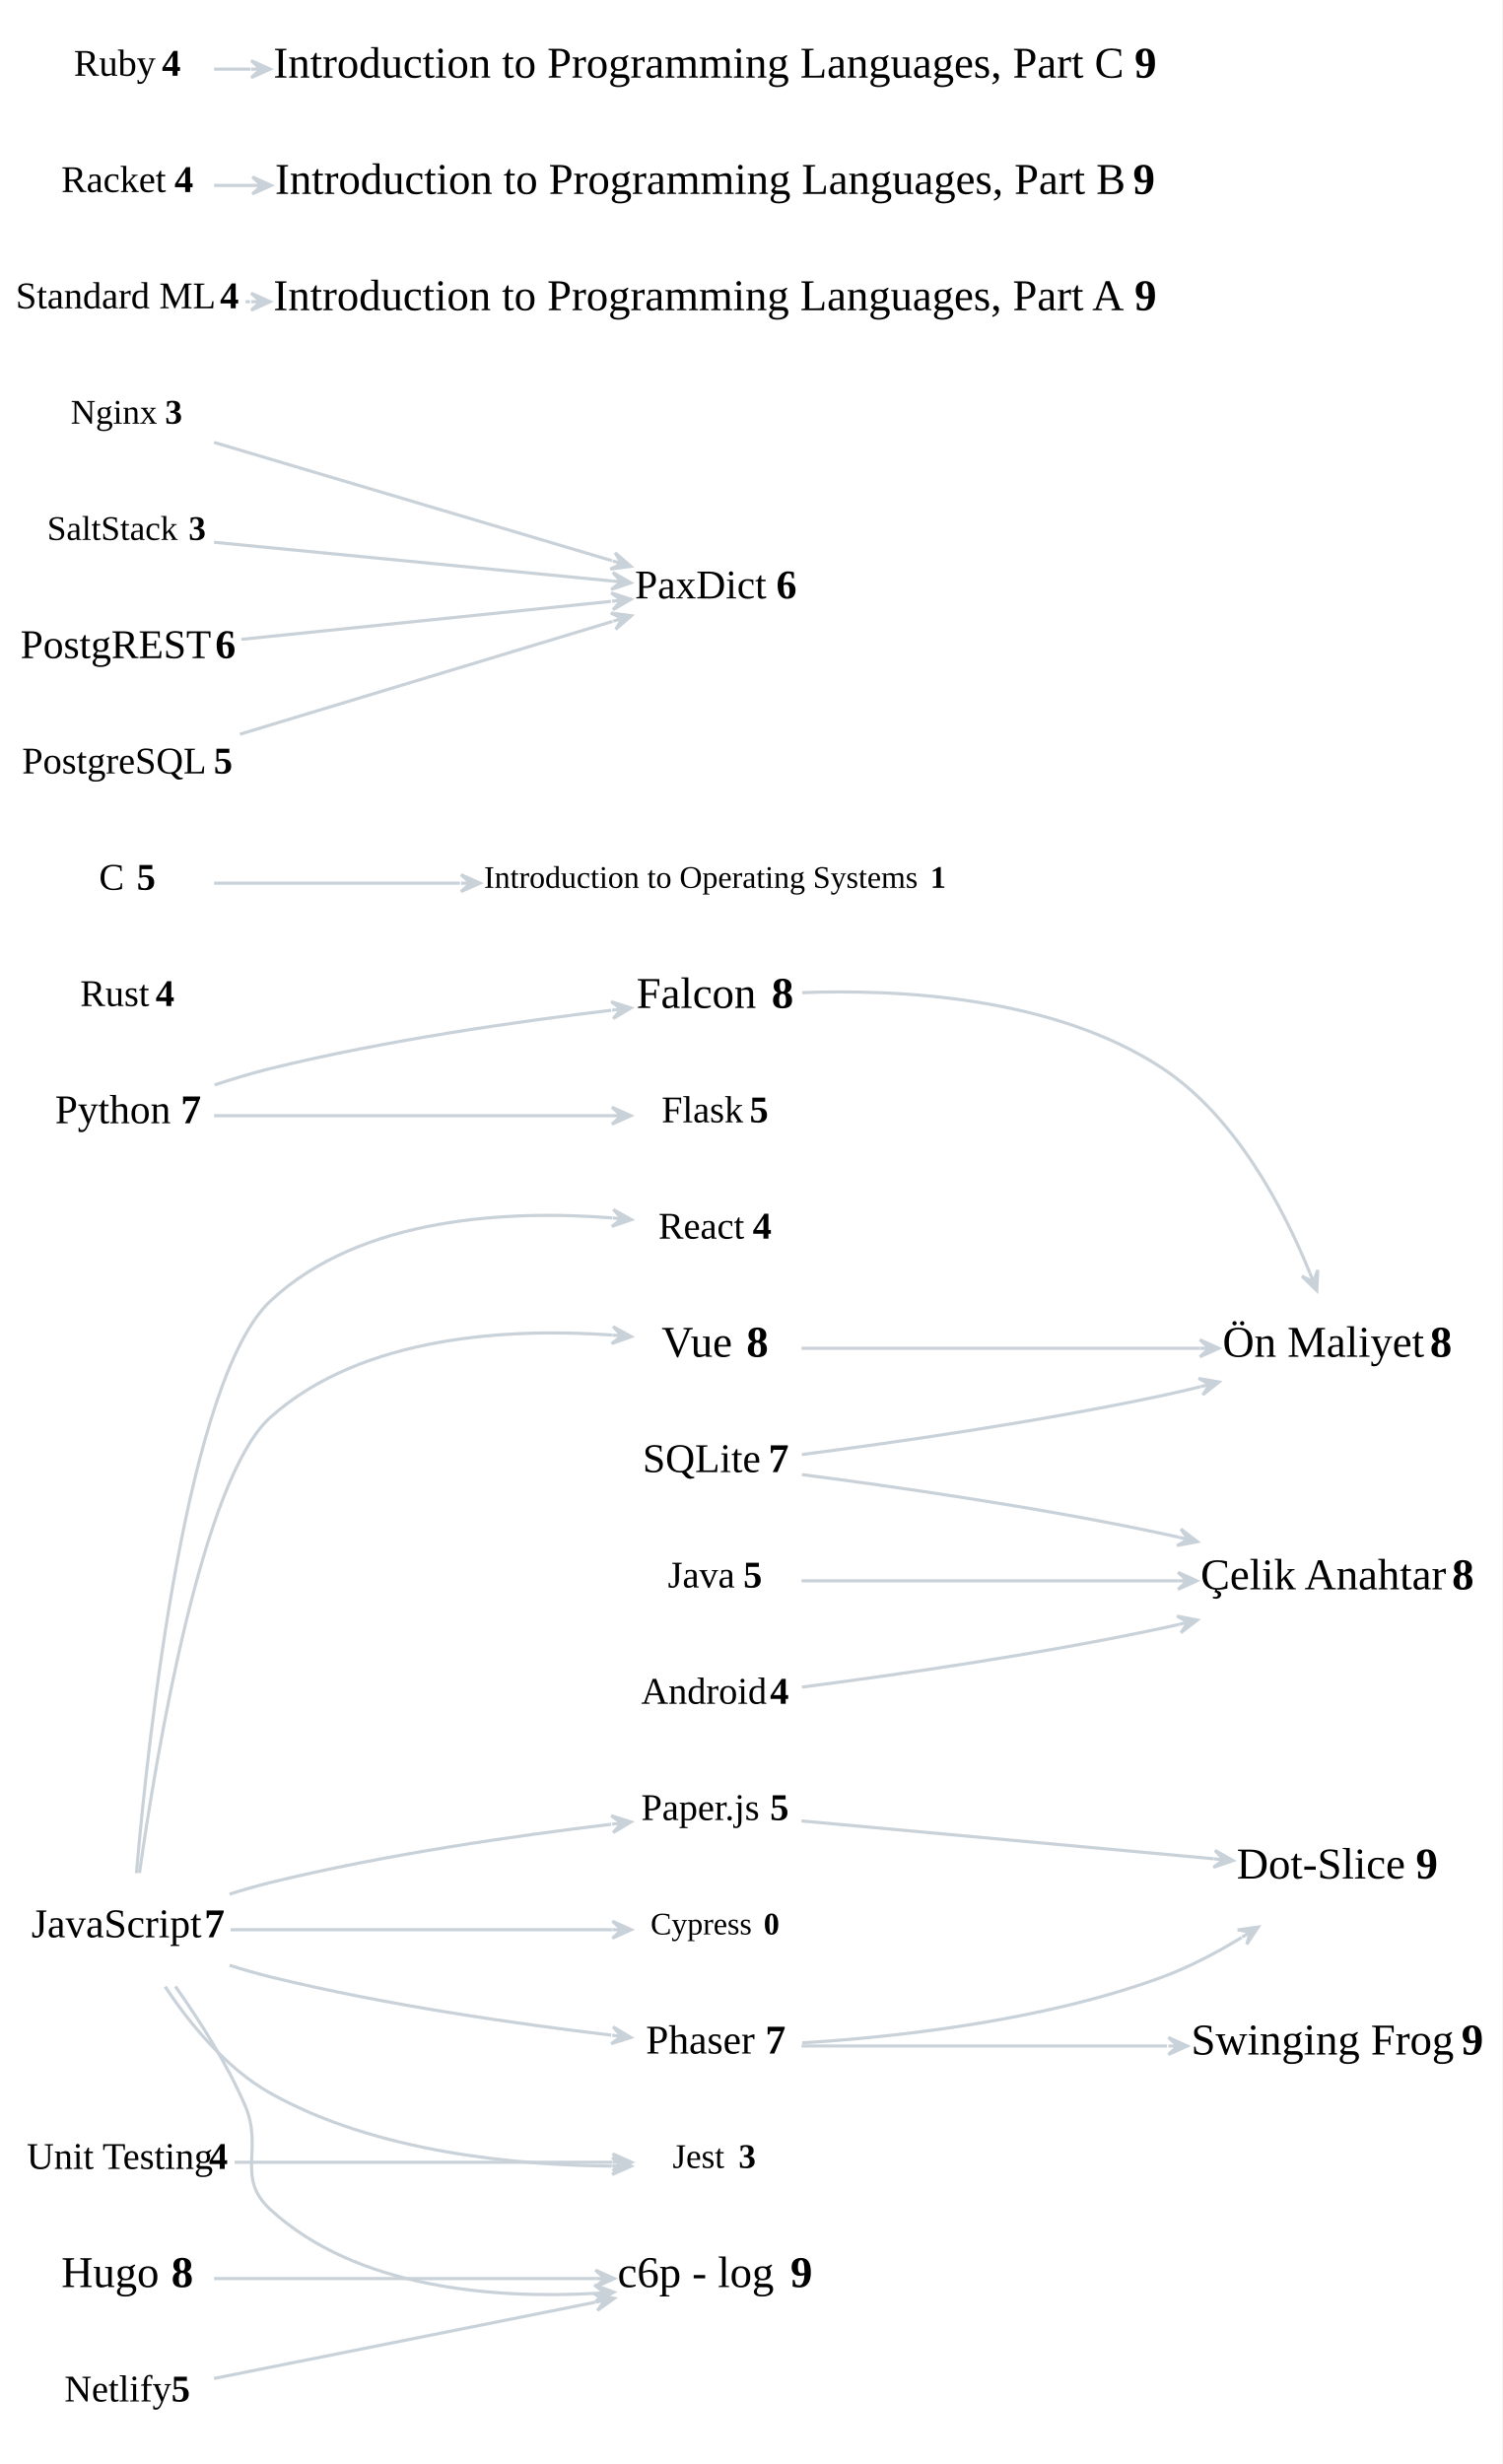
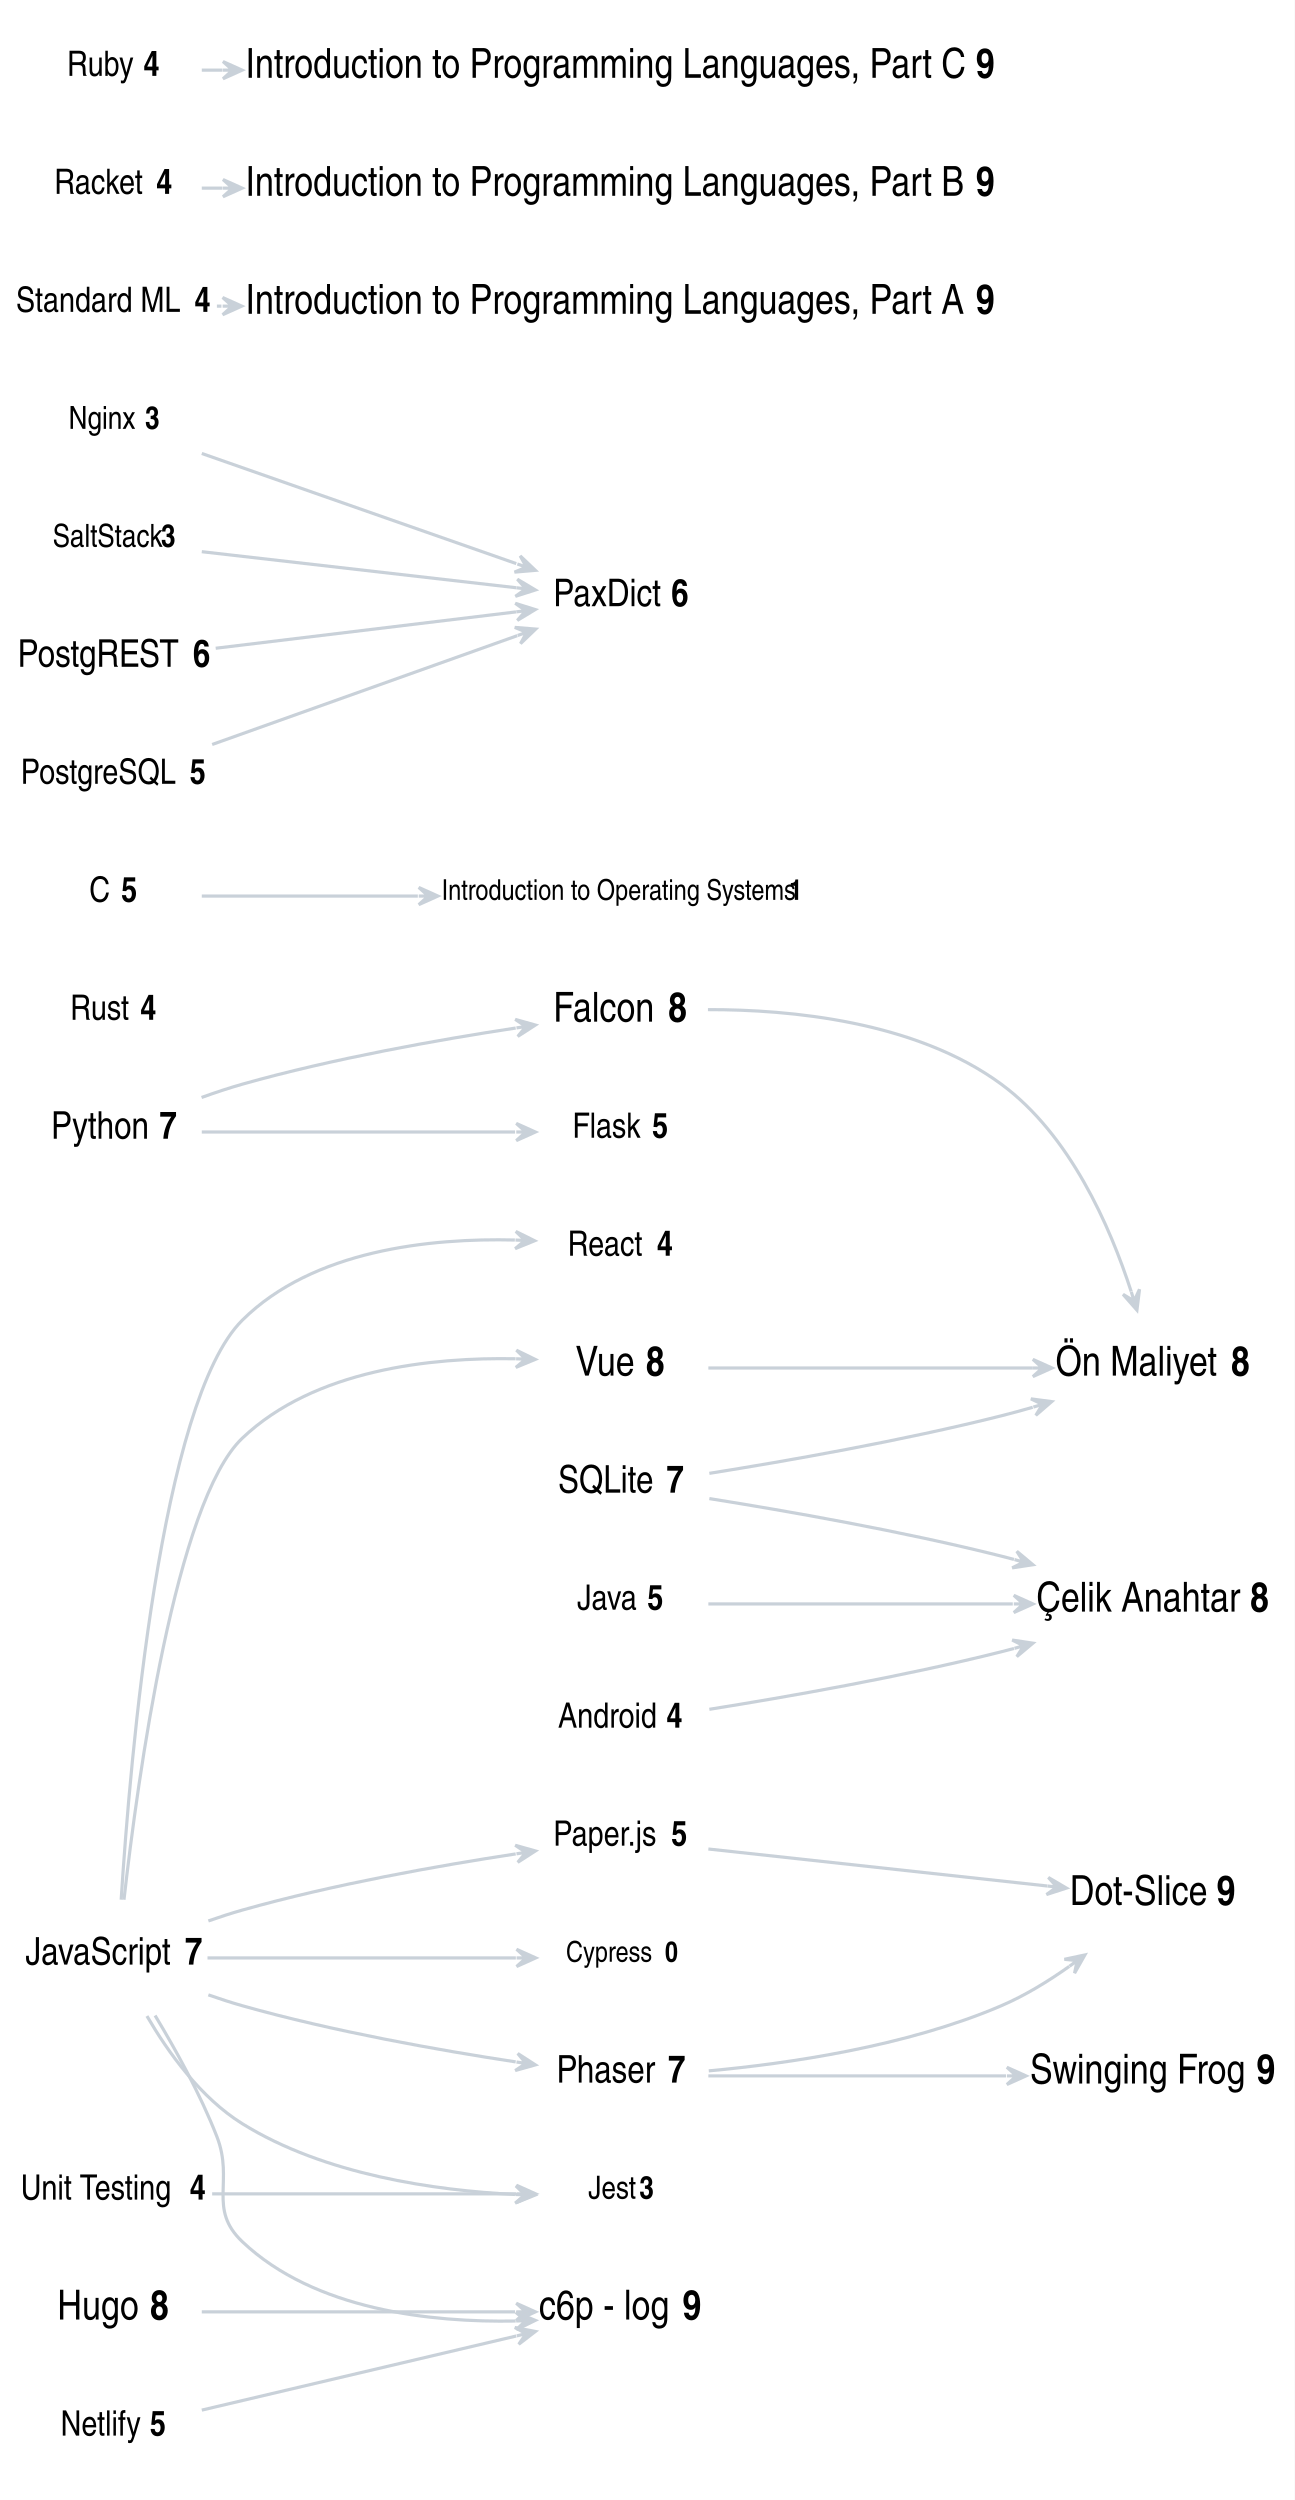
- <svg xmlns="http://www.w3.org/2000/svg" xmlns:xlink="http://www.w3.org/1999/xlink" width="478pt" height="784pt" viewBox="0.00 0.00 478.00 784.00">
-   <g id="skills" class="graph" transform="scale(1 1) rotate(0) translate(4 780)">
-     <polygon fill="white" stroke="transparent" points="-4,4 -4,-780 474,-780 474,4 -4,4" />
-     <g id="skills_edge2" class="edge">
-       <path fill="none" stroke="#c9d1d9" d="M39.41,-184C43.27,-228.36 55.51,-341.1 82,-366 110.94,-393.2 158.93,-394.96 190.76,-392.48" />
-       <polygon fill="#c9d1d9" stroke="#c9d1d9" points="196.9,-391.93 191.16,-395.15 193.91,-392.2 190.92,-392.46 190.92,-392.46 190.92,-392.46 193.91,-392.2 190.68,-389.78 196.9,-391.93 196.9,-391.93" />
-     </g>
-     <g id="skills_edge3" class="edge">
-       <path fill="none" stroke="#c9d1d9" d="M40.38,-184.04C45.82,-222.28 60.34,-309.58 82,-329 111.48,-355.44 159.12,-357.44 190.75,-355.21" />
-       <polygon fill="#c9d1d9" stroke="#c9d1d9" points="196.85,-354.71 191.08,-357.89 193.86,-354.96 190.87,-355.2 190.87,-355.2 190.87,-355.2 193.86,-354.96 190.65,-352.51 196.85,-354.71 196.85,-354.71" />
-     </g>
-     <g id="skills_edge4" class="edge">
-       <path fill="none" stroke="#c9d1d9" d="M69.38,-166C103.16,-166 156.6,-166 190.72,-166" />
-       <polygon fill="#c9d1d9" stroke="#c9d1d9" points="196.86,-166 190.86,-168.7 193.86,-166 190.86,-166 190.86,-166 190.86,-166 193.86,-166 190.86,-163.3 196.86,-166 196.86,-166" />
-     </g>
-     <g id="skills_edge5" class="edge">
-       <path fill="none" stroke="#c9d1d9" d="M48.53,-147.88C56.27,-136.27 67.87,-121.93 82,-114 115.68,-95.09 160.63,-91.05 190.64,-90.79" />
-       <polygon fill="#c9d1d9" stroke="#c9d1d9" points="196.8,-90.78 190.81,-93.49 193.8,-90.78 190.8,-90.79 190.8,-90.79 190.8,-90.79 193.8,-90.78 190.8,-88.09 196.8,-90.78 196.8,-90.78" />
-     </g>
-     <g id="skills_edge17" class="edge">
-       <path fill="none" stroke="#c9d1d9" d="M51.81,-147.95C59.32,-137.38 68.22,-123.49 74,-110 79.94,-96.13 70.89,-87.22 82,-77 109.52,-51.68 153.6,-48.57 185.15,-50.28" />
-       <polygon fill="#c9d1d9" stroke="#c9d1d9" points="191.29,-50.68 185.12,-52.98 188.29,-50.49 185.3,-50.29 185.3,-50.29 185.3,-50.29 188.29,-50.49 185.48,-47.6 191.29,-50.68 191.29,-50.68" />
-     </g>
-     <g id="skills_edge19" class="edge">
-       <path fill="none" stroke="#c9d1d9" d="M69.05,-177.33C73.36,-178.69 77.77,-179.96 82,-181 118.68,-190.04 161.68,-196.12 190.47,-199.55" />
-       <polygon fill="#c9d1d9" stroke="#c9d1d9" points="196.74,-200.29 190.47,-202.27 193.76,-199.94 190.78,-199.59 190.78,-199.59 190.78,-199.59 193.76,-199.94 191.1,-196.91 196.74,-200.29 196.74,-200.29" />
-     </g>
-     <g id="skills_edge20" class="edge">
-       <path fill="none" stroke="#c9d1d9" d="M69.05,-154.67C73.36,-153.31 77.77,-152.04 82,-151 118.68,-141.96 161.68,-135.88 190.47,-132.45" />
-       <polygon fill="#c9d1d9" stroke="#c9d1d9" points="196.74,-131.71 191.1,-135.09 193.76,-132.06 190.78,-132.41 190.78,-132.41 190.78,-132.41 193.76,-132.06 190.47,-129.73 196.74,-131.71 196.74,-131.71" />
-     </g>
-     <g id="skills_edge7" class="edge">
-       <path fill="none" stroke="#c9d1d9" d="M64.11,-425C97.35,-425 154.75,-425 190.71,-425" />
-       <polygon fill="#c9d1d9" stroke="#c9d1d9" points="196.72,-425 190.72,-427.7 193.72,-425 190.72,-425 190.72,-425 190.72,-425 193.72,-425 190.72,-422.3 196.72,-425 196.72,-425" />
-     </g>
-     <g id="skills_edge8" class="edge">
-       <path fill="none" stroke="#c9d1d9" d="M64.3,-434.8C70.08,-436.71 76.2,-438.57 82,-440 118.68,-449.04 161.68,-455.12 190.47,-458.55" />
-       <polygon fill="#c9d1d9" stroke="#c9d1d9" points="196.74,-459.29 190.47,-461.27 193.76,-458.94 190.78,-458.59 190.78,-458.59 190.78,-458.59 193.76,-458.94 191.1,-455.91 196.74,-459.29 196.74,-459.29" />
-     </g>
-     <g id="skills_edge6" class="edge">
-       <path fill="none" stroke="#c9d1d9" d="M70.65,-92C104.53,-92 157.2,-92 190.88,-92" />
-       <polygon fill="#c9d1d9" stroke="#c9d1d9" points="196.95,-92 190.95,-94.7 193.95,-92 190.95,-92 190.95,-92 190.95,-92 193.95,-92 190.95,-89.3 196.95,-92 196.95,-92" />
-     </g>
-     <g id="skills_edge11" class="edge">
-       <path fill="none" stroke="#c9d1d9" d="M251.03,-351C283.35,-351 338.95,-351 377.73,-351" />
-       <polygon fill="#c9d1d9" stroke="#c9d1d9" points="383.8,-351 377.8,-353.7 380.8,-351 377.8,-351 377.8,-351 377.8,-351 380.8,-351 377.8,-348.3 383.8,-351 383.8,-351" />
-     </g>
-     <g id="skills_edge9" class="edge">
-       <path fill="none" stroke="#c9d1d9" d="M251.24,-464.15C281.44,-465.3 331.32,-463.02 366,-440 389.24,-424.57 404.39,-395.63 412.79,-374.94" />
-       <polygon fill="#c9d1d9" stroke="#c9d1d9" points="414.98,-369.34 415.31,-375.91 413.89,-372.13 412.8,-374.92 412.8,-374.92 412.8,-374.92 413.89,-372.13 410.28,-373.94 414.98,-369.34 414.98,-369.34" />
-     </g>
-     <g id="skills_edge12" class="edge">
-       <path fill="none" stroke="#c9d1d9" d="M64.11,-639.24C97.35,-629.36 154.75,-612.29 190.71,-601.6" />
-       <polygon fill="#c9d1d9" stroke="#c9d1d9" points="196.72,-599.81 191.74,-604.11 193.84,-600.67 190.97,-601.52 190.97,-601.52 190.97,-601.52 193.84,-600.67 190.2,-598.93 196.72,-599.81 196.72,-599.81" />
-     </g>
-     <g id="skills_edge13" class="edge">
-       <path fill="none" stroke="#c9d1d9" d="M64.11,-607.46C97.35,-604.23 154.75,-598.64 190.71,-595.14" />
-       <polygon fill="#c9d1d9" stroke="#c9d1d9" points="196.72,-594.56 191.01,-597.83 193.73,-594.85 190.75,-595.14 190.75,-595.14 190.75,-595.14 193.73,-594.85 190.49,-592.45 196.72,-594.56 196.72,-594.56" />
-     </g>
-     <g id="skills_edge14" class="edge">
-       <path fill="none" stroke="#c9d1d9" d="M72.8,-576.57C106.55,-580.04 157.38,-585.26 190.38,-588.65" />
-       <polygon fill="#c9d1d9" stroke="#c9d1d9" points="196.73,-589.3 190.48,-591.37 193.74,-589 190.76,-588.69 190.76,-588.69 190.76,-588.69 193.74,-589 191.03,-586 196.73,-589.3 196.73,-589.3" />
-     </g>
-     <g id="skills_edge15" class="edge">
-       <path fill="none" stroke="#c9d1d9" d="M72.36,-546.4C106.3,-556.68 157.8,-572.26 190.92,-582.29" />
-       <polygon fill="#c9d1d9" stroke="#c9d1d9" points="196.88,-584.09 190.36,-584.94 194.01,-583.22 191.14,-582.36 191.14,-582.36 191.14,-582.36 194.01,-583.22 191.92,-579.77 196.88,-584.09 196.88,-584.09" />
-     </g>
-     <g id="skills_edge10" class="edge">
-       <path fill="none" stroke="#c9d1d9" d="M251.15,-317.19C279.57,-320.87 326.27,-327.51 366,-336 369.9,-336.83 373.94,-337.78 377.97,-338.77" />
-       <polygon fill="#c9d1d9" stroke="#c9d1d9" points="383.86,-340.27 377.38,-341.41 380.95,-339.53 378.04,-338.79 378.04,-338.79 378.04,-338.79 380.95,-339.53 378.71,-336.18 383.86,-340.27 383.86,-340.27" />
-     </g>
-     <g id="skills_edge28" class="edge">
-       <path fill="none" stroke="#c9d1d9" d="M251.15,-310.81C279.57,-307.13 326.27,-300.49 366,-292 367.68,-291.64 369.38,-291.26 371.1,-290.87" />
-       <polygon fill="#c9d1d9" stroke="#c9d1d9" points="376.98,-289.47 371.76,-293.48 374.06,-290.16 371.14,-290.86 371.14,-290.86 371.14,-290.86 374.06,-290.16 370.52,-288.23 376.98,-289.47 376.98,-289.47" />
-     </g>
-     <g id="skills_edge18" class="edge">
-       <path fill="none" stroke="#c9d1d9" d="M64.11,-23.22C95.75,-29.55 149.28,-40.26 185.37,-47.47" />
-       <polygon fill="#c9d1d9" stroke="#c9d1d9" points="191.45,-48.69 185.03,-50.16 188.51,-48.1 185.56,-47.51 185.56,-47.51 185.56,-47.51 188.51,-48.1 186.09,-44.87 191.45,-48.69 191.45,-48.69" />
-     </g>
-     <g id="skills_edge16" class="edge">
-       <path fill="none" stroke="#c9d1d9" d="M64.11,-55C95.75,-55 149.28,-55 185.37,-55" />
-       <polygon fill="#c9d1d9" stroke="#c9d1d9" points="191.45,-55 185.45,-57.7 188.45,-55 185.45,-55 185.45,-55 185.45,-55 188.45,-55 185.45,-52.3 191.45,-55 191.45,-55" />
-     </g>
-     <g id="skills_edge1" class="edge">
-       <path fill="none" stroke="#c9d1d9" d="M64.11,-499C84.58,-499 114.2,-499 142.34,-499" />
-       <polygon fill="#c9d1d9" stroke="#c9d1d9" points="148.7,-499 142.7,-501.7 145.7,-499 142.7,-499 142.7,-499 142.7,-499 145.7,-499 142.7,-496.3 148.7,-499 148.7,-499" />
-     </g>
-     <g id="skills_edge22" class="edge">
-       <path fill="none" stroke="#c9d1d9" d="M251.03,-200.61C284.63,-197.52 343.41,-192.13 382.27,-188.56" />
-       <polygon fill="#c9d1d9" stroke="#c9d1d9" points="388.33,-188 382.6,-191.24 385.34,-188.27 382.35,-188.55 382.35,-188.55 382.35,-188.55 385.34,-188.27 382.11,-185.86 388.33,-188 388.33,-188" />
-     </g>
-     <g id="skills_edge21" class="edge">
-       <path fill="none" stroke="#c9d1d9" d="M251.25,-129.99C280.17,-131.78 327.66,-136.82 366,-151 374.55,-154.16 383.22,-158.74 391.06,-163.52" />
-       <polygon fill="#c9d1d9" stroke="#c9d1d9" points="396.35,-166.85 389.83,-165.94 393.81,-165.25 391.27,-163.65 391.27,-163.65 391.27,-163.65 393.81,-165.25 392.71,-161.37 396.35,-166.85 396.35,-166.85" />
-     </g>
-     <g id="skills_edge23" class="edge">
-       <path fill="none" stroke="#c9d1d9" d="M251.03,-129C280.56,-129 329.52,-129 367.33,-129" />
-       <polygon fill="#c9d1d9" stroke="#c9d1d9" points="373.78,-129 367.78,-131.7 370.78,-129 367.78,-129 367.78,-129 367.78,-129 370.78,-129 367.78,-126.3 373.78,-129 373.78,-129" />
-     </g>
-     <g id="skills_edge24" class="edge">
-       <path fill="none" stroke="#c9d1d9" d="M74.11,-684C74.58,-684 75.06,-684 75.54,-684" />
-       <polygon fill="#c9d1d9" stroke="#c9d1d9" points="81.94,-684 75.94,-686.7 78.94,-684 75.94,-684 75.94,-684 75.94,-684 78.94,-684 75.94,-681.3 81.94,-684 81.94,-684" />
-     </g>
-     <g id="skills_edge25" class="edge">
-       <path fill="none" stroke="#c9d1d9" d="M64.11,-721C67.88,-721 71.96,-721 76.28,-721" />
-       <polygon fill="#c9d1d9" stroke="#c9d1d9" points="82.31,-721 76.31,-723.7 79.31,-721 76.31,-721 76.31,-721 76.31,-721 79.31,-721 76.31,-718.3 82.31,-721 82.31,-721" />
-     </g>
-     <g id="skills_edge26" class="edge">
-       <path fill="none" stroke="#c9d1d9" d="M64.11,-758C67.73,-758 71.63,-758 75.75,-758" />
-       <polygon fill="#c9d1d9" stroke="#c9d1d9" points="81.95,-758 75.95,-760.7 78.95,-758 75.95,-758 75.95,-758 75.95,-758 78.95,-758 75.95,-755.3 81.95,-758 81.95,-758" />
-     </g>
-     <g id="skills_edge27" class="edge">
-       <path fill="none" stroke="#c9d1d9" d="M251.03,-277C281.47,-277 332.57,-277 370.81,-277" />
-       <polygon fill="#c9d1d9" stroke="#c9d1d9" points="376.83,-277 370.83,-279.7 373.83,-277 370.83,-277 370.83,-277 370.83,-277 373.83,-277 370.83,-274.3 376.83,-277 376.83,-277" />
-     </g>
-     <g id="skills_edge29" class="edge">
-       <path fill="none" stroke="#c9d1d9" d="M251.15,-243.19C279.57,-246.87 326.27,-253.51 366,-262 367.68,-262.36 369.38,-262.74 371.1,-263.13" />
-       <polygon fill="#c9d1d9" stroke="#c9d1d9" points="376.98,-264.53 370.52,-265.77 374.06,-263.84 371.14,-263.14 371.14,-263.14 371.14,-263.14 374.06,-263.84 371.76,-260.52 376.98,-264.53 376.98,-264.53" />
+ <svg xmlns="http://www.w3.org/2000/svg" xmlns:xlink="http://www.w3.org/1999/xlink" width="406pt" height="784pt" viewBox="0.00 0.00 406.00 784.00">
+   <g id="graph0" class="graph" transform="scale(1 1) rotate(0) translate(4 780)">
+     <polygon fill="white" stroke="transparent" points="-4,4 -4,-780 402,-780 402,4 -4,4" />
+     <g id="edge2" class="edge">
+       <path fill="none" stroke="#c9d1d9" d="M34,-184.26C36.83,-228.68 46.38,-340.59 72,-366 94.19,-388.01 130.88,-391.78 157.46,-391.13" />
+       <polygon fill="#c9d1d9" stroke="#c9d1d9" points="163.65,-390.9 157.76,-393.82 160.65,-391.01 157.65,-391.12 157.65,-391.12 157.65,-391.12 160.65,-391.01 157.55,-388.42 163.65,-390.9 163.65,-390.9" />
+     </g>
+     <g id="edge3" class="edge">
+       <path fill="none" stroke="#c9d1d9" d="M34.88,-184.25C39.21,-222.5 51.12,-309.15 72,-329 94.65,-350.53 131.26,-354.39 157.7,-353.89" />
+       <polygon fill="#c9d1d9" stroke="#c9d1d9" points="163.85,-353.69 157.94,-356.58 160.85,-353.78 157.85,-353.88 157.85,-353.88 157.85,-353.88 160.85,-353.78 157.77,-351.18 163.85,-353.69 163.85,-353.69" />
+     </g>
+     <g id="edge4" class="edge">
+       <path fill="none" stroke="#c9d1d9" d="M61.07,-166C88.21,-166 129.3,-166 157.77,-166" />
+       <polygon fill="#c9d1d9" stroke="#c9d1d9" points="164,-166 158,-168.7 161,-166 158,-166 158,-166 158,-166 161,-166 158,-163.3 164,-166 164,-166" />
+     </g>
+     <g id="edge5" class="edge">
+       <path fill="none" stroke="#c9d1d9" d="M42.08,-147.77C48.77,-136.27 58.96,-122.1 72,-114 97.78,-97.98 132.43,-93.07 157.5,-91.81" />
+       <polygon fill="#c9d1d9" stroke="#c9d1d9" points="163.66,-91.57 157.77,-94.5 160.66,-91.69 157.66,-91.81 157.66,-91.81 157.66,-91.81 160.66,-91.69 157.56,-89.11 163.66,-91.57 163.66,-91.57" />
+     </g>
+     <g id="edge17" class="edge">
+       <path fill="none" stroke="#c9d1d9" d="M44.63,-147.94C51.08,-137.25 58.83,-123.25 64,-110 69.48,-95.94 61.05,-87.38 72,-77 94.68,-55.5 131.29,-51.64 157.72,-52.13" />
+       <polygon fill="#c9d1d9" stroke="#c9d1d9" points="163.87,-52.33 157.78,-54.83 160.87,-52.23 157.87,-52.14 157.87,-52.14 157.87,-52.14 160.87,-52.23 157.95,-49.44 163.87,-52.33 163.87,-52.33" />
+     </g>
+     <g id="edge19" class="edge">
+       <path fill="none" stroke="#c9d1d9" d="M61.34,-177.59C64.9,-178.84 68.51,-180.01 72,-181 100.53,-189.07 133.8,-194.97 157.72,-198.61" />
+       <polygon fill="#c9d1d9" stroke="#c9d1d9" points="163.9,-199.54 157.57,-201.32 160.94,-199.09 157.97,-198.65 157.97,-198.65 157.97,-198.65 160.94,-199.09 158.37,-195.98 163.9,-199.54 163.9,-199.54" />
+     </g>
+     <g id="edge20" class="edge">
+       <path fill="none" stroke="#c9d1d9" d="M61.34,-154.41C64.9,-153.16 68.51,-151.99 72,-151 100.53,-142.93 133.8,-137.03 157.72,-133.39" />
+       <polygon fill="#c9d1d9" stroke="#c9d1d9" points="163.9,-132.46 158.37,-136.02 160.94,-132.91 157.97,-133.35 157.97,-133.35 157.97,-133.35 160.94,-132.91 157.57,-130.68 163.9,-132.46 163.9,-132.46" />
+     </g>
+     <g id="edge7" class="edge">
+       <path fill="none" stroke="#c9d1d9" d="M59.28,-425C86.3,-425 128.44,-425 157.53,-425" />
+       <polygon fill="#c9d1d9" stroke="#c9d1d9" points="163.9,-425 157.9,-427.7 160.9,-425 157.9,-425 157.9,-425 157.9,-425 160.9,-425 157.9,-422.3 163.9,-425 163.9,-425" />
+     </g>
+     <g id="edge8" class="edge">
+       <path fill="none" stroke="#c9d1d9" d="M59.21,-435.83C63.44,-437.36 67.81,-438.81 72,-440 100.53,-448.07 133.8,-453.97 157.72,-457.61" />
+       <polygon fill="#c9d1d9" stroke="#c9d1d9" points="163.9,-458.54 157.57,-460.32 160.94,-458.09 157.97,-457.65 157.97,-457.65 157.97,-457.65 160.94,-458.09 158.37,-454.98 163.9,-458.54 163.9,-458.54" />
+     </g>
+     <g id="edge6" class="edge">
+       <path fill="none" stroke="#c9d1d9" d="M62.53,-92C89.7,-92 129.9,-92 157.86,-92" />
+       <polygon fill="#c9d1d9" stroke="#c9d1d9" points="163.99,-92 157.99,-94.7 160.99,-92 157.99,-92 157.99,-92 157.99,-92 160.99,-92 157.99,-89.3 163.99,-92 163.99,-92" />
+     </g>
+     <g id="edge11" class="edge">
+       <path fill="none" stroke="#c9d1d9" d="M218.14,-351C245.58,-351 288.93,-351 319.9,-351" />
+       <polygon fill="#c9d1d9" stroke="#c9d1d9" points="325.91,-351 319.91,-353.7 322.91,-351 319.91,-351 319.91,-351 319.91,-351 322.91,-351 319.91,-348.3 325.91,-351 325.91,-351" />
+     </g>
+     <g id="edge9" class="edge">
+       <path fill="none" stroke="#c9d1d9" d="M218.01,-463.38C243.77,-463.42 283.15,-459.77 310,-440 331.52,-424.16 344.1,-395.49 350.74,-374.97" />
+       <polygon fill="#c9d1d9" stroke="#c9d1d9" points="352.54,-369.15 353.35,-375.68 351.65,-372.02 350.77,-374.88 350.77,-374.88 350.77,-374.88 351.65,-372.02 348.19,-374.09 352.54,-369.15 352.54,-369.15" />
+     </g>
+     <g id="edge12" class="edge">
+       <path fill="none" stroke="#c9d1d9" d="M59.28,-637.79C86.42,-628.29 128.79,-613.44 157.9,-603.25" />
+       <polygon fill="#c9d1d9" stroke="#c9d1d9" points="163.9,-601.14 159.13,-605.68 161.07,-602.14 158.24,-603.13 158.24,-603.13 158.24,-603.13 161.07,-602.14 157.34,-600.58 163.9,-601.14 163.9,-601.14" />
+     </g>
+     <g id="edge13" class="edge">
+       <path fill="none" stroke="#c9d1d9" d="M59.28,-606.99C86.42,-603.88 128.79,-599.02 157.9,-595.68" />
+       <polygon fill="#c9d1d9" stroke="#c9d1d9" points="163.9,-594.99 158.24,-598.36 160.92,-595.33 157.94,-595.68 157.94,-595.68 157.94,-595.68 160.92,-595.33 157.63,-592.99 163.9,-594.99 163.9,-594.99" />
+     </g>
+     <g id="edge14" class="edge">
+       <path fill="none" stroke="#c9d1d9" d="M63.64,-576.71C90.77,-579.99 130.23,-584.77 157.82,-588.11" />
+       <polygon fill="#c9d1d9" stroke="#c9d1d9" points="163.86,-588.84 157.58,-590.8 160.88,-588.48 157.9,-588.12 157.9,-588.12 157.9,-588.12 160.88,-588.48 158.23,-585.44 163.86,-588.84 163.86,-588.84" />
+     </g>
+     <g id="edge15" class="edge">
+       <path fill="none" stroke="#c9d1d9" d="M62.53,-546.53C89.81,-556.26 130.24,-570.68 158.22,-580.66" />
+       <polygon fill="#c9d1d9" stroke="#c9d1d9" points="163.99,-582.72 157.43,-583.25 161.16,-581.71 158.34,-580.71 158.34,-580.71 158.34,-580.71 161.16,-581.71 159.24,-578.16 163.99,-582.72 163.99,-582.72" />
+     </g>
+     <g id="edge10" class="edge">
+       <path fill="none" stroke="#c9d1d9" d="M218.45,-317.96C242.5,-321.8 278.88,-328.17 310,-336 313.22,-336.81 316.54,-337.72 319.86,-338.68" />
+       <polygon fill="#c9d1d9" stroke="#c9d1d9" points="325.81,-340.45 319.29,-341.32 322.93,-339.59 320.06,-338.74 320.06,-338.74 320.06,-338.74 322.93,-339.59 320.83,-336.15 325.81,-340.45 325.81,-340.45" />
+     </g>
+     <g id="edge28" class="edge">
+       <path fill="none" stroke="#c9d1d9" d="M218.45,-310.04C242.5,-306.2 278.88,-299.83 310,-292 311.32,-291.67 312.65,-291.32 313.99,-290.96" />
+       <polygon fill="#c9d1d9" stroke="#c9d1d9" points="319.92,-289.3 314.87,-293.52 317.03,-290.11 314.14,-290.92 314.14,-290.92 314.14,-290.92 317.03,-290.11 313.42,-288.32 319.92,-289.3 319.92,-289.3" />
+     </g>
+     <g id="edge18" class="edge">
+       <path fill="none" stroke="#c9d1d9" d="M59.28,-24.19C86.42,-30.59 128.79,-40.58 157.9,-47.43" />
+       <polygon fill="#c9d1d9" stroke="#c9d1d9" points="163.9,-48.85 157.44,-50.1 160.98,-48.16 158.06,-47.47 158.06,-47.47 158.06,-47.47 160.98,-48.16 158.68,-44.84 163.9,-48.85 163.9,-48.85" />
+     </g>
+     <g id="edge16" class="edge">
+       <path fill="none" stroke="#c9d1d9" d="M59.28,-55C86.3,-55 128.44,-55 157.53,-55" />
+       <polygon fill="#c9d1d9" stroke="#c9d1d9" points="163.9,-55 157.9,-57.7 160.9,-55 157.9,-55 157.9,-55 157.9,-55 160.9,-55 157.9,-52.3 163.9,-55 163.9,-55" />
+     </g>
+     <g id="edge1" class="edge">
+       <path fill="none" stroke="#c9d1d9" d="M59.28,-499C77.79,-499 103.39,-499 127.03,-499" />
+       <polygon fill="#c9d1d9" stroke="#c9d1d9" points="133.32,-499 127.32,-501.7 130.32,-499 127.32,-499 127.32,-499 127.32,-499 130.32,-499 127.32,-496.3 133.32,-499 133.32,-499" />
+     </g>
+     <g id="edge22" class="edge">
+       <path fill="none" stroke="#c9d1d9" d="M218.14,-200.15C246.94,-197.01 293.28,-191.95 324.42,-188.55" />
+       <polygon fill="#c9d1d9" stroke="#c9d1d9" points="330.43,-187.9 324.76,-191.23 327.45,-188.22 324.47,-188.55 324.47,-188.55 324.47,-188.55 327.45,-188.22 324.17,-185.87 330.43,-187.9 330.43,-187.9" />
+     </g>
+     <g id="edge21" class="edge">
+       <path fill="none" stroke="#c9d1d9" d="M218.27,-130.58C242.84,-132.82 280.12,-138.18 310,-151 317.38,-154.16 324.71,-158.65 331.32,-163.34" />
+       <polygon fill="#c9d1d9" stroke="#c9d1d9" points="336.22,-166.93 329.79,-165.56 333.8,-165.16 331.39,-163.38 331.39,-163.38 331.39,-163.38 333.8,-165.16 332.98,-161.21 336.22,-166.93 336.22,-166.93" />
+     </g>
+     <g id="edge23" class="edge">
+       <path fill="none" stroke="#c9d1d9" d="M218.14,-129C243.17,-129 281.45,-129 311.48,-129" />
+       <polygon fill="#c9d1d9" stroke="#c9d1d9" points="317.76,-129 311.76,-131.7 314.76,-129 311.76,-129 311.76,-129 311.76,-129 314.76,-129 311.76,-126.3 317.76,-129 317.76,-129" />
+     </g>
+     <g id="edge24" class="edge">
+       <path fill="none" stroke="#c9d1d9" d="M64.02,-684C64.49,-684 64.96,-684 65.44,-684" />
+       <polygon fill="#c9d1d9" stroke="#c9d1d9" points="71.82,-684 65.82,-686.7 68.82,-684 65.82,-684 65.82,-684 65.82,-684 68.82,-684 65.82,-681.3 71.82,-684 71.82,-684" />
+     </g>
+     <g id="edge25" class="edge">
+       <path fill="none" stroke="#c9d1d9" d="M59.28,-721C61.37,-721 63.54,-721 65.8,-721" />
+       <polygon fill="#c9d1d9" stroke="#c9d1d9" points="71.93,-721 65.93,-723.7 68.93,-721 65.93,-721 65.93,-721 65.93,-721 68.93,-721 65.93,-718.3 71.93,-721 71.93,-721" />
+     </g>
+     <g id="edge26" class="edge">
+       <path fill="none" stroke="#c9d1d9" d="M59.28,-758C61.37,-758 63.54,-758 65.8,-758" />
+       <polygon fill="#c9d1d9" stroke="#c9d1d9" points="71.93,-758 65.93,-760.7 68.93,-758 65.93,-758 65.93,-758 65.93,-758 68.93,-758 65.93,-755.3 71.93,-758 71.93,-758" />
+     </g>
+     <g id="edge27" class="edge">
+       <path fill="none" stroke="#c9d1d9" d="M218.14,-277C243.77,-277 283.28,-277 313.61,-277" />
+       <polygon fill="#c9d1d9" stroke="#c9d1d9" points="319.93,-277 313.93,-279.7 316.93,-277 313.93,-277 313.93,-277 313.93,-277 316.93,-277 313.93,-274.3 319.93,-277 319.93,-277" />
+     </g>
+     <g id="edge29" class="edge">
+       <path fill="none" stroke="#c9d1d9" d="M218.45,-243.96C242.5,-247.8 278.88,-254.17 310,-262 311.32,-262.33 312.65,-262.68 313.99,-263.04" />
+       <polygon fill="#c9d1d9" stroke="#c9d1d9" points="319.92,-264.7 313.42,-265.68 317.03,-263.89 314.14,-263.08 314.14,-263.08 314.14,-263.08 317.03,-263.89 314.87,-260.48 319.92,-264.7 319.92,-264.7" />
    </g>
    <g id="js" class="node language size-7">
-       <text text-anchor="start" x="6" y="-163.6" font-family="Times New Roman,serif" font-size="13.00">JavaScript </text>
-       <text text-anchor="start" x="61" y="-163.6" font-family="Times New Roman,serif" font-weight="bold" font-size="13.00">7</text>
+       <text text-anchor="start" x="4" y="-163.9" font-family="Arial Narrow" font-size="12.00">JavaScript </text>
+       <text text-anchor="start" x="54" y="-163.9" font-family="Arial Narrow" font-weight="bold" font-size="12.00">7</text>
    </g>
    <g id="python" class="node language size-7">
-       <text text-anchor="start" x="13.5" y="-422.6" font-family="Times New Roman,serif" font-size="13.00">Python </text>
-       <text text-anchor="start" x="53.5" y="-422.6" font-family="Times New Roman,serif" font-weight="bold" font-size="13.00">7</text>
+       <text text-anchor="start" x="12" y="-422.9" font-family="Arial Narrow" font-size="12.00">Python </text>
+       <text text-anchor="start" x="46" y="-422.9" font-family="Arial Narrow" font-weight="bold" font-size="12.00">7</text>
    </g>
    <g id="rust" class="node language size-4">
-       <text text-anchor="start" x="21.5" y="-459.9" font-family="Times New Roman,serif" font-size="12.00">Rust </text>
-       <text text-anchor="start" x="45.5" y="-459.9" font-family="Times New Roman,serif" font-weight="bold" font-size="12.00">4</text>
+       <text text-anchor="start" x="18" y="-460.2" font-family="Arial Narrow" font-size="11.00">Rust </text>
+       <text text-anchor="start" x="40" y="-460.2" font-family="Arial Narrow" font-weight="bold" font-size="11.00">4</text>
    </g>
    <g id="unit" class="node method size-4">
-       <text text-anchor="start" x="4.5" y="-89.9" font-family="Times New Roman,serif" font-size="12.00">Unit Testing </text>
-       <text text-anchor="start" x="62.5" y="-89.9" font-family="Times New Roman,serif" font-weight="bold" font-size="12.00">4</text>
+       <text text-anchor="start" x="2.5" y="-90.2" font-family="Arial Narrow" font-size="11.00">Unit Testing </text>
+       <text text-anchor="start" x="55.5" y="-90.2" font-family="Arial Narrow" font-weight="bold" font-size="11.00">4</text>
    </g>
    <g id="cs_os" class="node course size-1">
      <g id="a_cs_os">
-         <a xlink:href="/docs/courses/operating_systems" xlink:title="&lt;font point-size=&quot;10.5&quot;&gt;Introduction to Operating Systems &lt;b&gt;1&lt;/b&gt;&lt;/font&gt;">
-           <text text-anchor="start" x="150" y="-497.5" font-family="Times New Roman,serif" font-size="10.00">Introduction to Operating Systems </text>
-           <text text-anchor="start" x="292" y="-497.5" font-family="Times New Roman,serif" font-weight="bold" font-size="10.00">1</text>
+         <a xlink:href="/docs/courses/operating_systems" xlink:title="&lt;font point-size=&quot;9.5&quot;&gt;Introduction to Operating Systems &lt;b&gt;1&lt;/b&gt;&lt;/font&gt;">
+           <text text-anchor="start" x="134.5" y="-497.8" font-family="Arial Narrow" font-size="9.00">Introduction to Operating Systems </text>
+           <text text-anchor="start" x="243.5" y="-497.8" font-family="Arial Narrow" font-weight="bold" font-size="9.00">1</text>
        </a>
      </g>
    </g>
    <g id="react" class="node library size-4">
-       <text text-anchor="start" x="205.5" y="-385.9" font-family="Times New Roman,serif" font-size="12.00">React </text>
-       <text text-anchor="start" x="235.5" y="-385.9" font-family="Times New Roman,serif" font-weight="bold" font-size="12.00">4</text>
+       <text text-anchor="start" x="174" y="-386.2" font-family="Arial Narrow" font-size="11.00">React </text>
+       <text text-anchor="start" x="202" y="-386.2" font-family="Arial Narrow" font-weight="bold" font-size="11.00">4</text>
    </g>
    <g id="vue" class="node library size-8">
-       <text text-anchor="start" x="206.5" y="-348.3" font-family="Times New Roman,serif" font-size="14.00">Vue </text>
-       <text text-anchor="start" x="233.5" y="-348.3" font-family="Times New Roman,serif" font-weight="bold" font-size="14.00">8</text>
+       <text text-anchor="start" x="176.5" y="-348.6" font-family="Arial Narrow" font-size="13.00">Vue </text>
+       <text text-anchor="start" x="198.5" y="-348.6" font-family="Arial Narrow" font-weight="bold" font-size="13.00">8</text>
    </g>
    <g id="cypress" class="node library size-0">
-       <text text-anchor="start" x="203" y="-164.5" font-family="Times New Roman,serif" font-size="10.00">Cypress </text>
-       <text text-anchor="start" x="239" y="-164.5" font-family="Times New Roman,serif" font-weight="bold" font-size="10.00">0</text>
+       <text text-anchor="start" x="173.5" y="-164.8" font-family="Arial Narrow" font-size="9.00">Cypress </text>
+       <text text-anchor="start" x="204.5" y="-164.8" font-family="Arial Narrow" font-weight="bold" font-size="9.00">0</text>
    </g>
    <g id="jest" class="node library size-3">
-       <text text-anchor="start" x="210" y="-90.2" font-family="Times New Roman,serif" font-size="11.00">Jest </text>
-       <text text-anchor="start" x="231" y="-90.2" font-family="Times New Roman,serif" font-weight="bold" font-size="11.00">3</text>
+       <text text-anchor="start" x="180.5" y="-90.5" font-family="Arial Narrow" font-size="10.00">Jest </text>
+       <text text-anchor="start" x="196.5" y="-90.5" font-family="Arial Narrow" font-weight="bold" font-size="10.00">3</text>
    </g>
    <g id="flask" class="node library size-5">
-       <text text-anchor="start" x="206.5" y="-422.9" font-family="Times New Roman,serif" font-size="12.00">Flask </text>
-       <text text-anchor="start" x="234.5" y="-422.9" font-family="Times New Roman,serif" font-weight="bold" font-size="12.00">5</text>
+       <text text-anchor="start" x="175.5" y="-423.2" font-family="Arial Narrow" font-size="11.00">Flask </text>
+       <text text-anchor="start" x="200.5" y="-423.2" font-family="Arial Narrow" font-weight="bold" font-size="11.00">5</text>
    </g>
    <g id="falcon" class="node library size-8">
-       <text text-anchor="start" x="198.5" y="-459.3" font-family="Times New Roman,serif" font-size="14.00">Falcon </text>
-       <text text-anchor="start" x="241.5" y="-459.3" font-family="Times New Roman,serif" font-weight="bold" font-size="14.00">8</text>
+       <text text-anchor="start" x="169.5" y="-459.6" font-family="Arial Narrow" font-size="13.00">Falcon </text>
+       <text text-anchor="start" x="205.5" y="-459.6" font-family="Arial Narrow" font-weight="bold" font-size="13.00">8</text>
    </g>
    <g id="maliyet" class="node project size-8">
-       <text text-anchor="start" x="385" y="-348.3" font-family="Times New Roman,serif" font-size="14.00">Ön Maliyet </text>
-       <text text-anchor="start" x="451" y="-348.3" font-family="Times New Roman,serif" font-weight="bold" font-size="14.00">8</text>
+       <text text-anchor="start" x="327" y="-348.6" font-family="Arial Narrow" font-size="13.00">Ön Maliyet </text>
+       <text text-anchor="start" x="382" y="-348.6" font-family="Arial Narrow" font-weight="bold" font-size="13.00">8</text>
    </g>
    <g id="paxdict" class="node project size-6">
-       <text text-anchor="start" x="198" y="-589.6" font-family="Times New Roman,serif" font-size="13.00">PaxDict </text>
-       <text text-anchor="start" x="243" y="-589.6" font-family="Times New Roman,serif" font-weight="bold" font-size="13.00">6</text>
+       <text text-anchor="start" x="169.5" y="-589.9" font-family="Arial Narrow" font-size="12.00">PaxDict </text>
+       <text text-anchor="start" x="206.5" y="-589.9" font-family="Arial Narrow" font-weight="bold" font-size="12.00">6</text>
    </g>
    <g id="nginx" class="node library size-3">
-       <text text-anchor="start" x="18.5" y="-645.2" font-family="Times New Roman,serif" font-size="11.00">Nginx </text>
-       <text text-anchor="start" x="48.5" y="-645.2" font-family="Times New Roman,serif" font-weight="bold" font-size="11.00">3</text>
+       <text text-anchor="start" x="17.5" y="-645.5" font-family="Arial Narrow" font-size="10.00">Nginx </text>
+       <text text-anchor="start" x="41.5" y="-645.5" font-family="Arial Narrow" font-weight="bold" font-size="10.00">3</text>
    </g>
    <g id="salt" class="node library size-3">
-       <text text-anchor="start" x="11" y="-608.2" font-family="Times New Roman,serif" font-size="11.00">SaltStack </text>
-       <text text-anchor="start" x="56" y="-608.2" font-family="Times New Roman,serif" font-weight="bold" font-size="11.00">3</text>
+       <text text-anchor="start" x="12.5" y="-608.5" font-family="Arial Narrow" font-size="10.00">SaltStack </text>
+       <text text-anchor="start" x="46.5" y="-608.5" font-family="Arial Narrow" font-weight="bold" font-size="10.00">3</text>
    </g>
    <g id="postgrest" class="node library size-6">
-       <text text-anchor="start" x="2.5" y="-570.6" font-family="Times New Roman,serif" font-size="13.00">PostgREST </text>
-       <text text-anchor="start" x="64.5" y="-570.6" font-family="Times New Roman,serif" font-weight="bold" font-size="13.00">6</text>
+       <text text-anchor="start" x="1.5" y="-570.9" font-family="Arial Narrow" font-size="12.00">PostgREST </text>
+       <text text-anchor="start" x="56.5" y="-570.9" font-family="Arial Narrow" font-weight="bold" font-size="12.00">6</text>
    </g>
    <g id="postgresql" class="node database size-5">
-       <text text-anchor="start" x="3" y="-533.9" font-family="Times New Roman,serif" font-size="12.00">PostgreSQL </text>
-       <text text-anchor="start" x="64" y="-533.9" font-family="Times New Roman,serif" font-weight="bold" font-size="12.00">5</text>
+       <text text-anchor="start" x="2.5" y="-534.2" font-family="Arial Narrow" font-size="11.00">PostgreSQL </text>
+       <text text-anchor="start" x="55.5" y="-534.2" font-family="Arial Narrow" font-weight="bold" font-size="11.00">5</text>
    </g>
    <g id="sqlite" class="node database size-7">
-       <text text-anchor="start" x="200.5" y="-311.6" font-family="Times New Roman,serif" font-size="13.00">SQLite </text>
-       <text text-anchor="start" x="240.5" y="-311.6" font-family="Times New Roman,serif" font-weight="bold" font-size="13.00">7</text>
+       <text text-anchor="start" x="171" y="-311.9" font-family="Arial Narrow" font-size="12.00">SQLite </text>
+       <text text-anchor="start" x="205" y="-311.9" font-family="Arial Narrow" font-weight="bold" font-size="12.00">7</text>
    </g>
    <g id="blog" class="node project size-9">
-       <text text-anchor="start" x="192.5" y="-52.3" font-family="Times New Roman,serif" font-size="14.00">c6p - log </text>
-       <text text-anchor="start" x="247.5" y="-52.3" font-family="Times New Roman,serif" font-weight="bold" font-size="14.00">9</text>
+       <text text-anchor="start" x="165" y="-52.6" font-family="Arial Narrow" font-size="13.00">c6p - log </text>
+       <text text-anchor="start" x="210" y="-52.6" font-family="Arial Narrow" font-weight="bold" font-size="13.00">9</text>
    </g>
    <g id="netlify" class="node stack size-5">
-       <text text-anchor="start" x="16.5" y="-15.9" font-family="Times New Roman,serif" font-size="12.00">Netlify </text>
-       <text text-anchor="start" x="50.5" y="-15.9" font-family="Times New Roman,serif" font-weight="bold" font-size="12.00">5</text>
+       <text text-anchor="start" x="15" y="-16.2" font-family="Arial Narrow" font-size="11.00">Netlify </text>
+       <text text-anchor="start" x="43" y="-16.2" font-family="Arial Narrow" font-weight="bold" font-size="11.00">5</text>
    </g>
    <g id="hugo" class="node library size-8">
-       <text text-anchor="start" x="15.5" y="-52.3" font-family="Times New Roman,serif" font-size="14.00">Hugo </text>
-       <text text-anchor="start" x="50.5" y="-52.3" font-family="Times New Roman,serif" font-weight="bold" font-size="14.00">8</text>
+       <text text-anchor="start" x="14" y="-52.6" font-family="Arial Narrow" font-size="13.00">Hugo </text>
+       <text text-anchor="start" x="43" y="-52.6" font-family="Arial Narrow" font-weight="bold" font-size="13.00">8</text>
    </g>
    <g id="cpp" class="node language size-5">
-       <text text-anchor="start" x="27.5" y="-496.9" font-family="Times New Roman,serif" font-size="12.00">C </text>
-       <text text-anchor="start" x="39.5" y="-496.9" font-family="Times New Roman,serif" font-weight="bold" font-size="12.00">5</text>
+       <text text-anchor="start" x="24" y="-497.2" font-family="Arial Narrow" font-size="11.00">C </text>
+       <text text-anchor="start" x="34" y="-497.2" font-family="Arial Narrow" font-weight="bold" font-size="11.00">5</text>
    </g>
    <g id="paper" class="node library size-5">
-       <text text-anchor="start" x="200" y="-200.9" font-family="Times New Roman,serif" font-size="12.00">Paper.js </text>
-       <text text-anchor="start" x="241" y="-200.9" font-family="Times New Roman,serif" font-weight="bold" font-size="12.00">5</text>
+       <text text-anchor="start" x="169.5" y="-201.2" font-family="Arial Narrow" font-size="11.00">Paper.js </text>
+       <text text-anchor="start" x="206.5" y="-201.2" font-family="Arial Narrow" font-weight="bold" font-size="11.00">5</text>
    </g>
    <g id="phaser" class="node library size-7">
-       <text text-anchor="start" x="201.5" y="-126.6" font-family="Times New Roman,serif" font-size="13.00">Phaser </text>
-       <text text-anchor="start" x="239.5" y="-126.6" font-family="Times New Roman,serif" font-weight="bold" font-size="13.00">7</text>
+       <text text-anchor="start" x="170.5" y="-126.9" font-family="Arial Narrow" font-size="12.00">Phaser </text>
+       <text text-anchor="start" x="205.5" y="-126.9" font-family="Arial Narrow" font-weight="bold" font-size="12.00">7</text>
    </g>
    <g id="dotslice" class="node project size-9">
-       <text text-anchor="start" x="389.5" y="-182.3" font-family="Times New Roman,serif" font-size="14.00">Dot-Slice </text>
-       <text text-anchor="start" x="446.5" y="-182.3" font-family="Times New Roman,serif" font-weight="bold" font-size="14.00">9</text>
+       <text text-anchor="start" x="331.5" y="-182.6" font-family="Arial Narrow" font-size="13.00">Dot-Slice </text>
+       <text text-anchor="start" x="377.5" y="-182.6" font-family="Arial Narrow" font-weight="bold" font-size="13.00">9</text>
    </g>
    <g id="frog" class="node project size-9">
-       <text text-anchor="start" x="375" y="-126.3" font-family="Times New Roman,serif" font-size="14.00">Swinging Frog </text>
-       <text text-anchor="start" x="461" y="-126.3" font-family="Times New Roman,serif" font-weight="bold" font-size="14.00">9</text>
+       <text text-anchor="start" x="319" y="-126.6" font-family="Arial Narrow" font-size="13.00">Swinging Frog </text>
+       <text text-anchor="start" x="390" y="-126.6" font-family="Arial Narrow" font-weight="bold" font-size="13.00">9</text>
    </g>
    <g id="sml" class="node language size-4">
-       <text text-anchor="start" x="1" y="-681.9" font-family="Times New Roman,serif" font-size="12.00">Standard ML </text>
-       <text text-anchor="start" x="66" y="-681.9" font-family="Times New Roman,serif" font-weight="bold" font-size="12.00">4</text>
+       <text text-anchor="start" x="1" y="-682.2" font-family="Arial Narrow" font-size="11.00">Standard ML </text>
+       <text text-anchor="start" x="57" y="-682.2" font-family="Arial Narrow" font-weight="bold" font-size="11.00">4</text>
    </g>
    <g id="racket" class="node language size-4">
-       <text text-anchor="start" x="15.5" y="-718.9" font-family="Times New Roman,serif" font-size="12.00">Racket </text>
-       <text text-anchor="start" x="51.5" y="-718.9" font-family="Times New Roman,serif" font-weight="bold" font-size="12.00">4</text>
+       <text text-anchor="start" x="13" y="-719.2" font-family="Arial Narrow" font-size="11.00">Racket </text>
+       <text text-anchor="start" x="45" y="-719.2" font-family="Arial Narrow" font-weight="bold" font-size="11.00">4</text>
    </g>
    <g id="ruby" class="node language size-4">
-       <text text-anchor="start" x="19.5" y="-755.9" font-family="Times New Roman,serif" font-size="12.00">Ruby </text>
-       <text text-anchor="start" x="47.5" y="-755.9" font-family="Times New Roman,serif" font-weight="bold" font-size="12.00">4</text>
+       <text text-anchor="start" x="17" y="-756.2" font-family="Arial Narrow" font-size="11.00">Ruby </text>
+       <text text-anchor="start" x="41" y="-756.2" font-family="Arial Narrow" font-weight="bold" font-size="11.00">4</text>
    </g>
    <g id="cs_pla" class="node course size-9">
-       <text text-anchor="start" x="83" y="-681.3" font-family="Times New Roman,serif" font-size="14.00">Introduction to Programming Languages, Part A </text>
-       <text text-anchor="start" x="357" y="-681.3" font-family="Times New Roman,serif" font-weight="bold" font-size="14.00">9</text>
+       <text text-anchor="start" x="73" y="-681.6" font-family="Arial Narrow" font-size="13.00">Introduction to Programming Languages, Part A </text>
+       <text text-anchor="start" x="302" y="-681.6" font-family="Arial Narrow" font-weight="bold" font-size="13.00">9</text>
    </g>
    <g id="cs_plb" class="node course size-9">
-       <text text-anchor="start" x="83.5" y="-718.3" font-family="Times New Roman,serif" font-size="14.00">Introduction to Programming Languages, Part B </text>
-       <text text-anchor="start" x="356.5" y="-718.3" font-family="Times New Roman,serif" font-weight="bold" font-size="14.00">9</text>
+       <text text-anchor="start" x="73" y="-718.6" font-family="Arial Narrow" font-size="13.00">Introduction to Programming Languages, Part B </text>
+       <text text-anchor="start" x="302" y="-718.6" font-family="Arial Narrow" font-weight="bold" font-size="13.00">9</text>
    </g>
    <g id="cs_plc" class="node course size-9">
-       <text text-anchor="start" x="83" y="-755.3" font-family="Times New Roman,serif" font-size="14.00">Introduction to Programming Languages, Part C </text>
-       <text text-anchor="start" x="357" y="-755.3" font-family="Times New Roman,serif" font-weight="bold" font-size="14.00">9</text>
+       <text text-anchor="start" x="73" y="-755.6" font-family="Arial Narrow" font-size="13.00">Introduction to Programming Languages, Part C </text>
+       <text text-anchor="start" x="302" y="-755.6" font-family="Arial Narrow" font-weight="bold" font-size="13.00">9</text>
    </g>
    <g id="java" class="node language size-5">
-       <text text-anchor="start" x="208.5" y="-274.9" font-family="Times New Roman,serif" font-size="12.00">Java </text>
-       <text text-anchor="start" x="232.5" y="-274.9" font-family="Times New Roman,serif" font-weight="bold" font-size="12.00">5</text>
+       <text text-anchor="start" x="177" y="-275.2" font-family="Arial Narrow" font-size="11.00">Java </text>
+       <text text-anchor="start" x="199" y="-275.2" font-family="Arial Narrow" font-weight="bold" font-size="11.00">5</text>
    </g>
    <g id="celik" class="node project size-8">
-       <text text-anchor="start" x="378" y="-274.3" font-family="Times New Roman,serif" font-size="14.00">Çelik Anahtar </text>
-       <text text-anchor="start" x="458" y="-274.3" font-family="Times New Roman,serif" font-weight="bold" font-size="14.00">8</text>
+       <text text-anchor="start" x="321" y="-274.6" font-family="Arial Narrow" font-size="13.00">Çelik Anahtar </text>
+       <text text-anchor="start" x="388" y="-274.6" font-family="Arial Narrow" font-weight="bold" font-size="13.00">8</text>
    </g>
    <g id="android" class="node stack size-4">
-       <text text-anchor="start" x="200" y="-237.9" font-family="Times New Roman,serif" font-size="12.00">Android </text>
-       <text text-anchor="start" x="241" y="-237.9" font-family="Times New Roman,serif" font-weight="bold" font-size="12.00">4</text>
+       <text text-anchor="start" x="171" y="-238.2" font-family="Arial Narrow" font-size="11.00">Android </text>
+       <text text-anchor="start" x="205" y="-238.2" font-family="Arial Narrow" font-weight="bold" font-size="11.00">4</text>
    </g>
  </g>
</svg>
